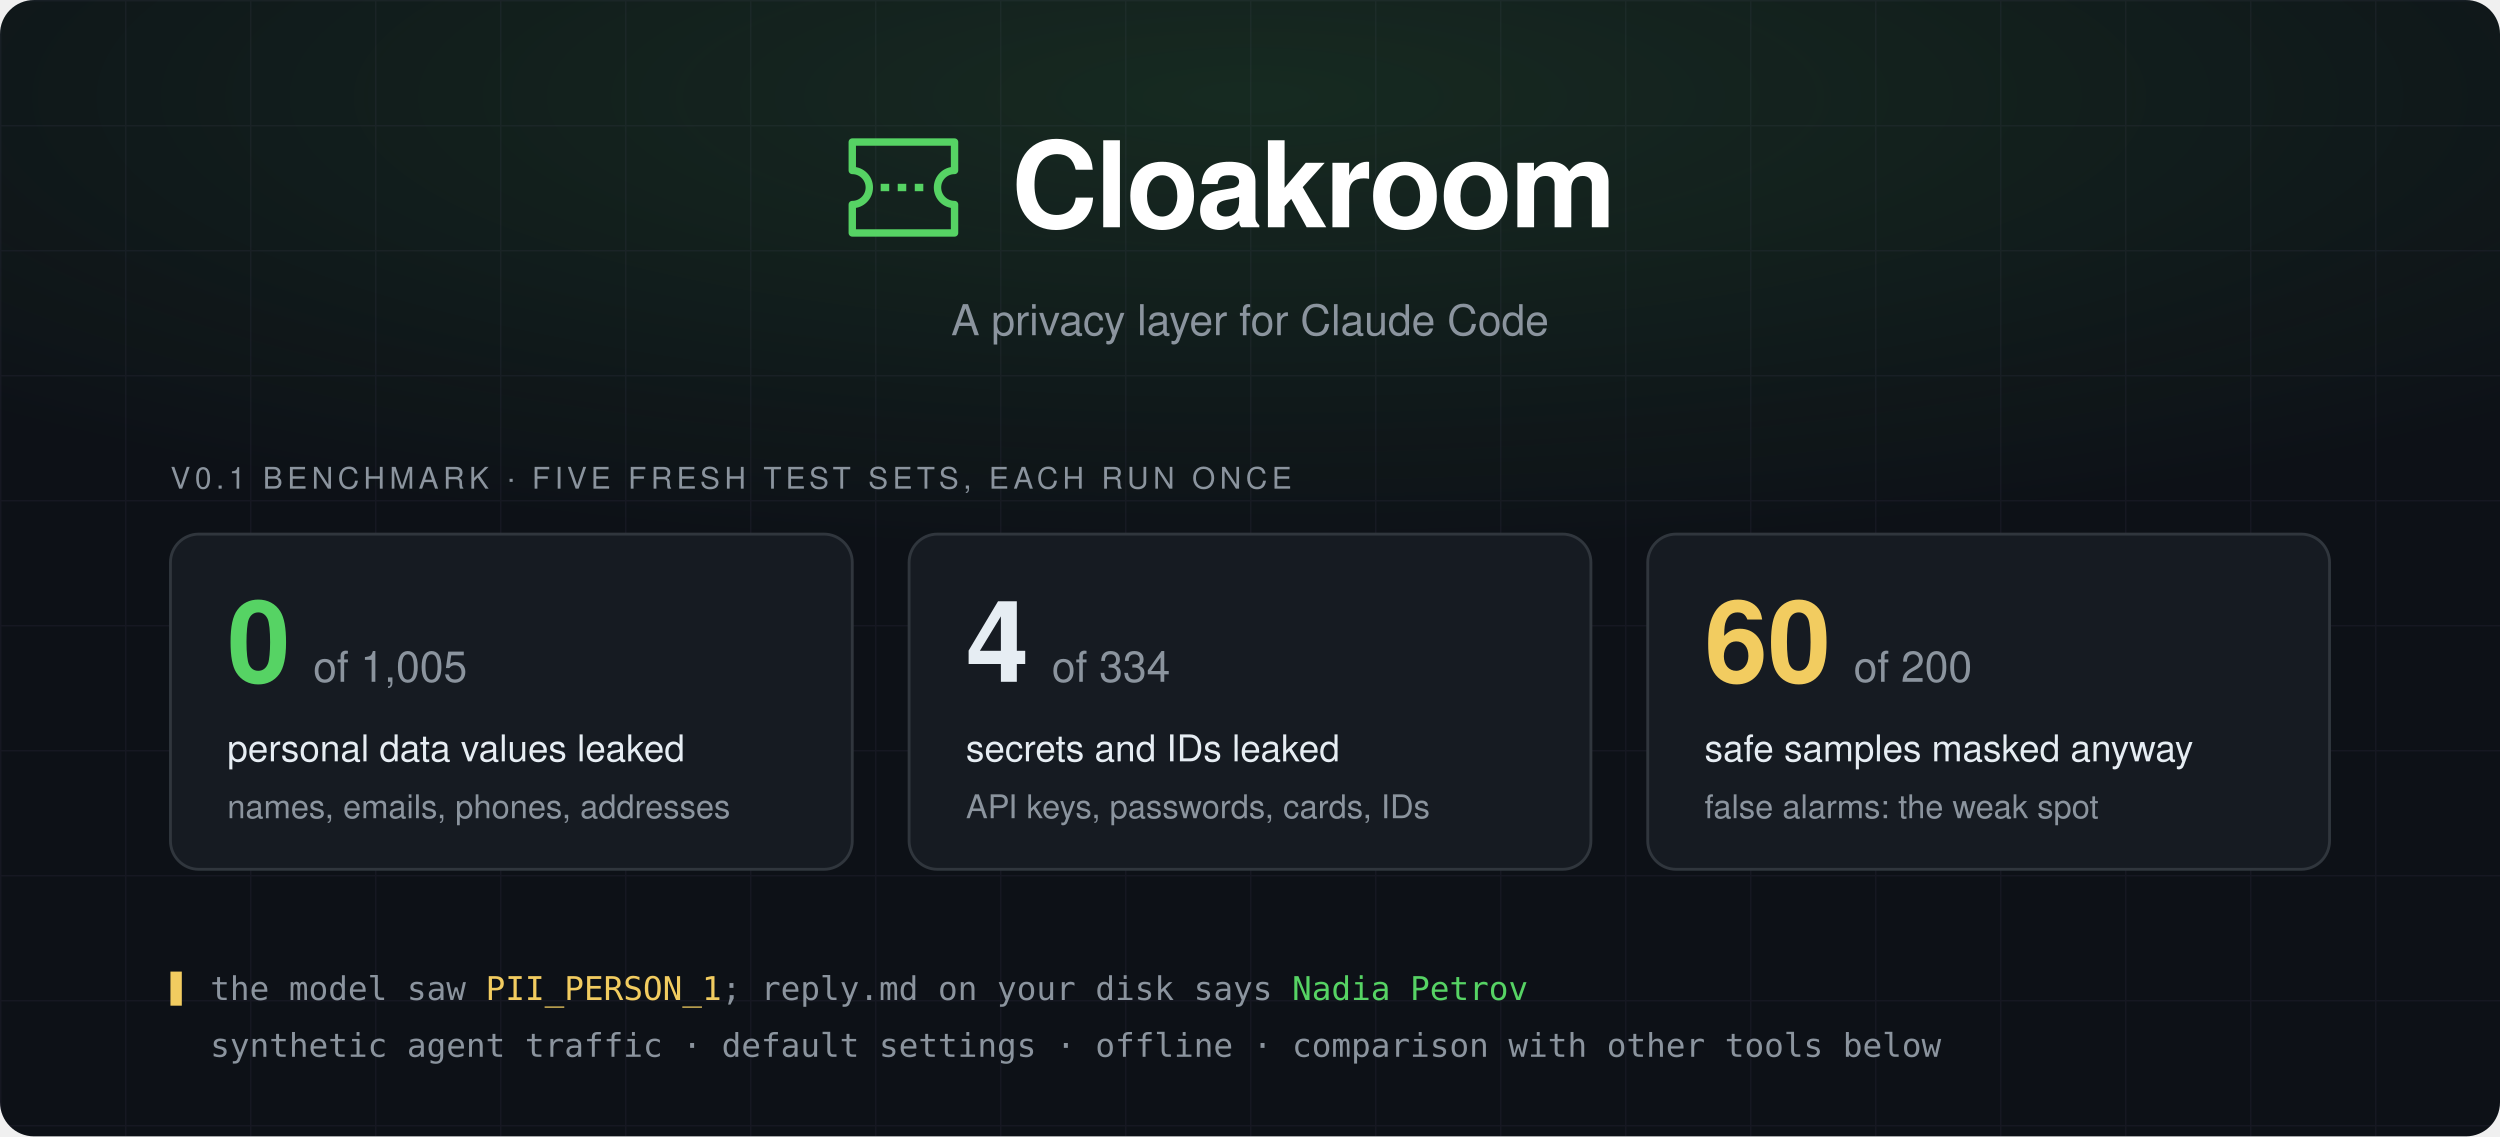
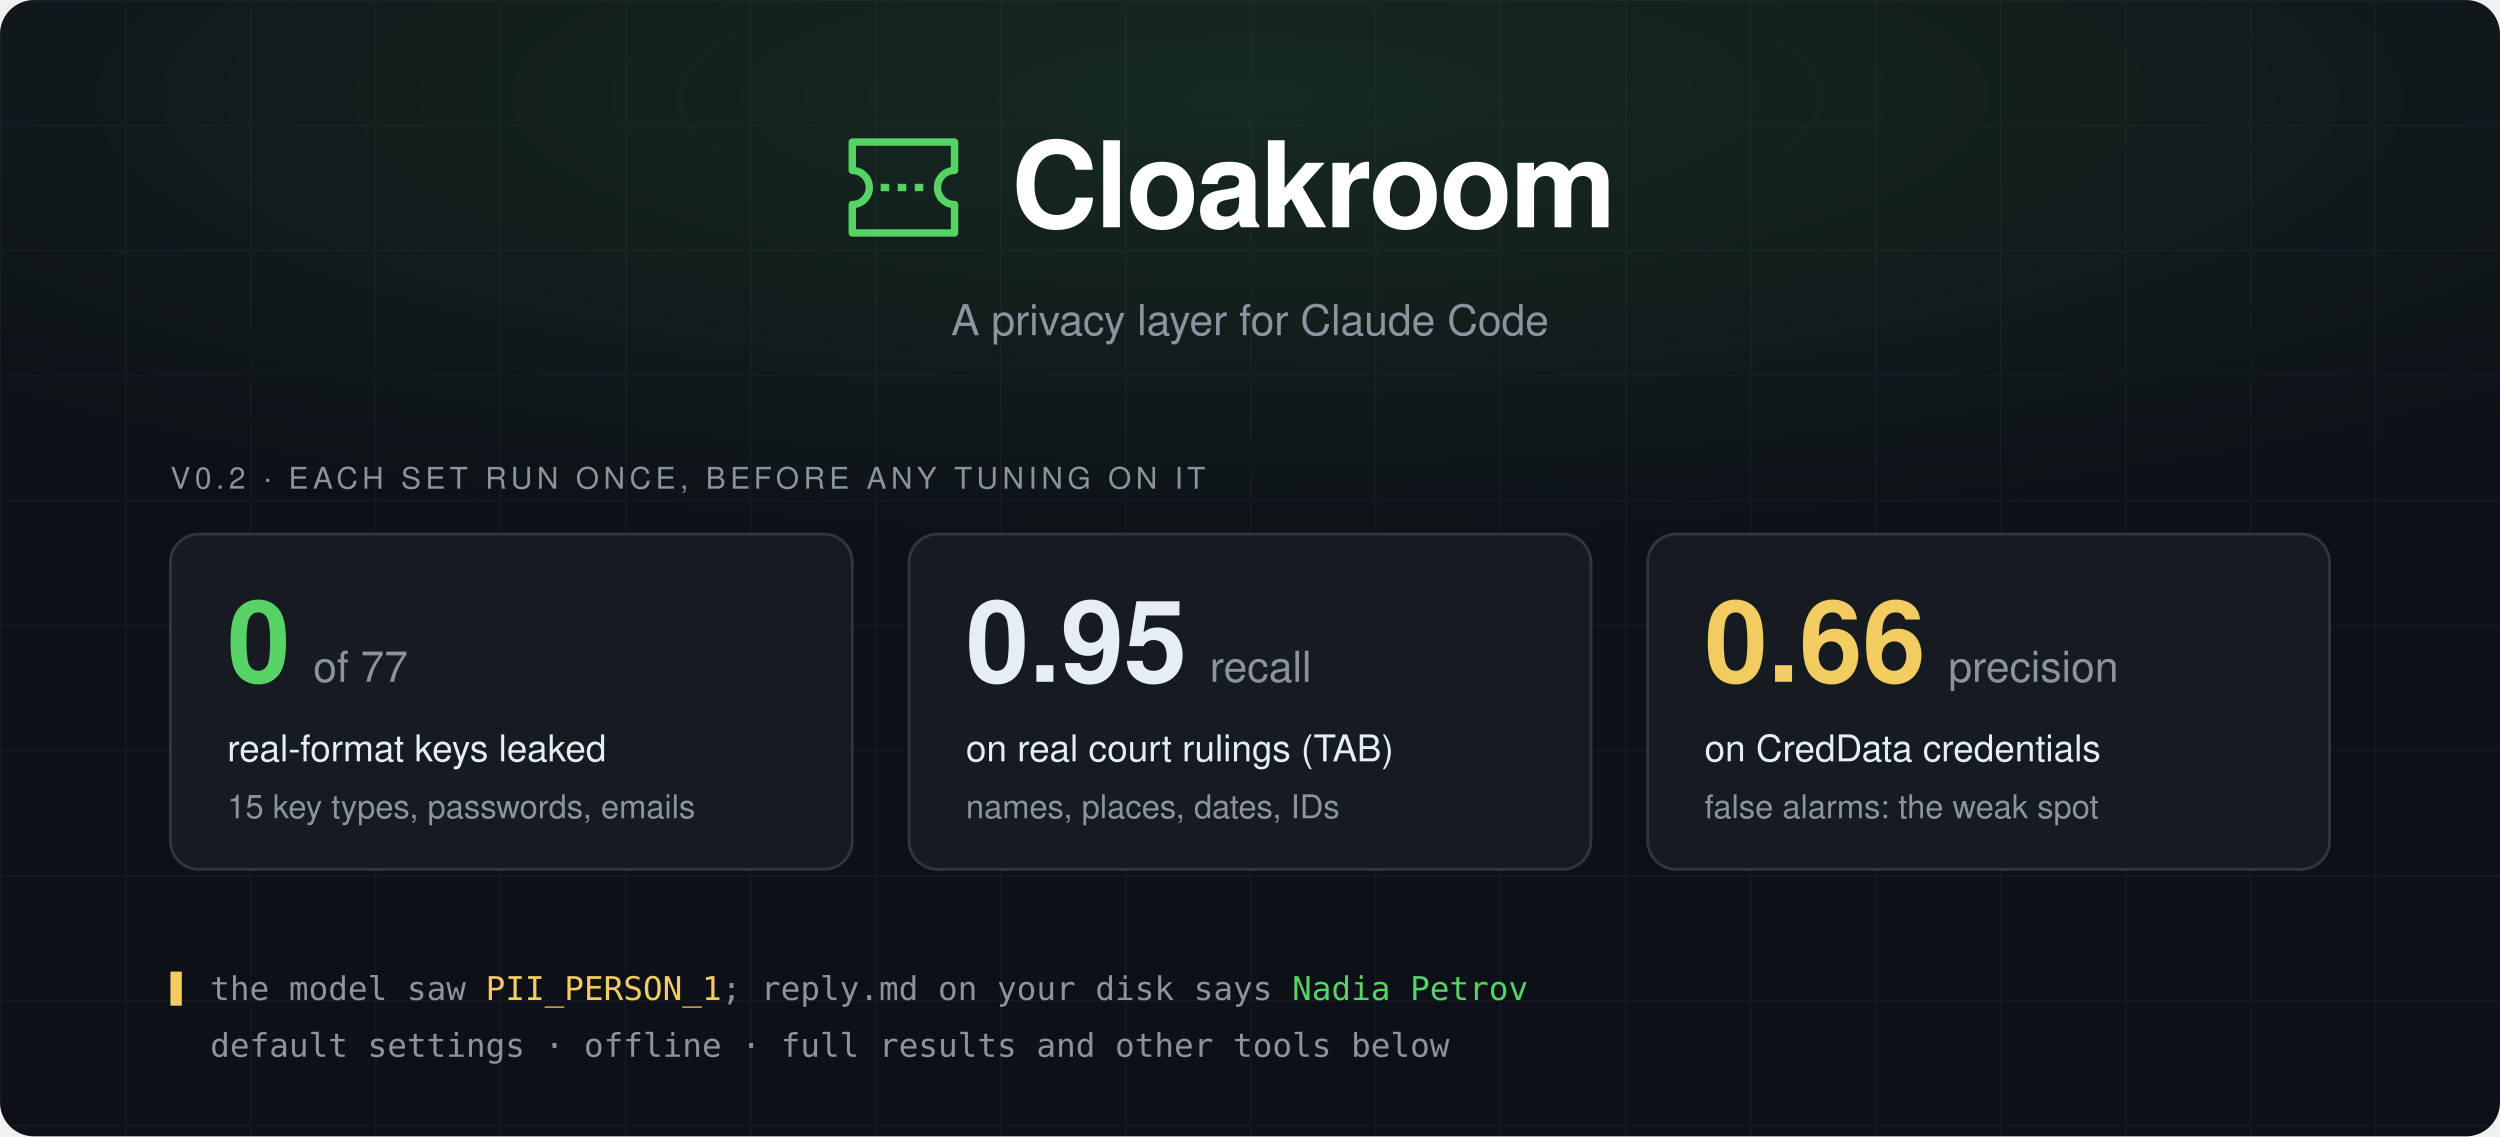
- <svg xmlns="http://www.w3.org/2000/svg" viewBox="0 0 880 400" width="880" height="400" role="img" aria-label="Cloakroom, a privacy layer for Claude Code. v0.1 benchmark on five fresh test sets: 0 of 1,005 personal data values leaked, 4 of 334 keys and IDs leaked, 60 of 200 safe samples masked by mistake.">
+ <svg xmlns="http://www.w3.org/2000/svg" viewBox="0 0 880 400" width="880" height="400" role="img" aria-label="Cloakroom, a privacy layer for Claude Code. v0.2, each set run once: 0 of 77 real-format keys leaked, 0.95 recall on real court rulings, 0.66 precision on real credentials (false alarms are the weak spot).">
  <defs>
    <pattern id="grid" width="44" height="44" patternUnits="userSpaceOnUse">
      <path d="M44 0H0V44" fill="none" stroke="#d2a8ff" stroke-opacity="0.05" />
    </pattern>
    <radialGradient id="glow" cx="50%" cy="15%" r="70%">
      <stop offset="0%" stop-color="#56d364" stop-opacity="0.13" />
      <stop offset="100%" stop-color="#56d364" stop-opacity="0" />
    </radialGradient>
  </defs>
  <rect width="880" height="400" rx="12" fill="#0d1117" />
  <rect width="880" height="400" rx="12" fill="url(#grid)" />
  <rect width="880" height="230" rx="12" fill="url(#glow)" />
  <g transform="translate(296 44)" fill="none" stroke="#56d364" stroke-width="2.6" stroke-linejoin="round">
    <path d="M4 6 H40 V16 A6 6 0 0 0 40 28 V38 H4 V28 A6 6 0 0 0 4 16 Z" />
    <path d="M14 22 H30" stroke-dasharray="3 3" />
  </g>
  <text x="356" y="80" font-family="-apple-system, BlinkMacSystemFont, 'Segoe UI', Helvetica, Arial, sans-serif" font-size="42" font-weight="700" letter-spacing="-0.8" fill="#ffffff">Cloakroom</text>
  <text x="440" y="118" font-family="-apple-system, BlinkMacSystemFont, 'Segoe UI', Helvetica, Arial, sans-serif" font-size="15" fill="#8b949e" text-anchor="middle">A privacy layer for Claude Code</text>
-   <text x="60" y="172" font-family="-apple-system, BlinkMacSystemFont, 'Segoe UI', Helvetica, Arial, sans-serif" font-size="10.5" letter-spacing="1.6" fill="#8b949e">V0.1 BENCHMARK · FIVE FRESH TEST SETS, EACH RUN ONCE</text>
+   <text x="60" y="172" font-family="-apple-system, BlinkMacSystemFont, 'Segoe UI', Helvetica, Arial, sans-serif" font-size="10.5" letter-spacing="1.6" fill="#8b949e">V0.2 · EACH SET RUN ONCE, BEFORE ANY TUNING ON IT</text>
  <rect x="60" y="188" width="240" height="118" rx="10" fill="#161b22" stroke="#30363d" />
-   <text x="80" y="240" font-family="-apple-system, BlinkMacSystemFont, 'Segoe UI', Helvetica, Arial, sans-serif" font-size="40" font-weight="700" fill="#56d364">0<tspan font-size="15" font-weight="400" fill="#8b949e" dx="8">of 1,005</tspan>
+   <text x="80" y="240" font-family="-apple-system, BlinkMacSystemFont, 'Segoe UI', Helvetica, Arial, sans-serif" font-size="40" font-weight="700" fill="#56d364">0<tspan font-size="15" font-weight="400" fill="#8b949e" dx="8">of 77</tspan>
  </text>
-   <text x="80" y="268" font-family="-apple-system, BlinkMacSystemFont, 'Segoe UI', Helvetica, Arial, sans-serif" font-size="13" fill="#e6edf3">personal data values leaked</text>
-   <text x="80" y="288" font-family="-apple-system, BlinkMacSystemFont, 'Segoe UI', Helvetica, Arial, sans-serif" font-size="11.5" fill="#8b949e">names, emails, phones, addresses</text>
+   <text x="80" y="268" font-family="-apple-system, BlinkMacSystemFont, 'Segoe UI', Helvetica, Arial, sans-serif" font-size="13" fill="#e6edf3">real-format keys leaked</text>
+   <text x="80" y="288" font-family="-apple-system, BlinkMacSystemFont, 'Segoe UI', Helvetica, Arial, sans-serif" font-size="11.5" fill="#8b949e">15 key types, passwords, emails</text>
  <rect x="320" y="188" width="240" height="118" rx="10" fill="#161b22" stroke="#30363d" />
-   <text x="340" y="240" font-family="-apple-system, BlinkMacSystemFont, 'Segoe UI', Helvetica, Arial, sans-serif" font-size="40" font-weight="700" fill="#e6edf3">4<tspan font-size="15" font-weight="400" fill="#8b949e" dx="8">of 334</tspan>
+   <text x="340" y="240" font-family="-apple-system, BlinkMacSystemFont, 'Segoe UI', Helvetica, Arial, sans-serif" font-size="40" font-weight="700" fill="#e6edf3">0.95<tspan font-size="15" font-weight="400" fill="#8b949e" dx="8">recall</tspan>
  </text>
-   <text x="340" y="268" font-family="-apple-system, BlinkMacSystemFont, 'Segoe UI', Helvetica, Arial, sans-serif" font-size="13" fill="#e6edf3">secrets and IDs leaked</text>
-   <text x="340" y="288" font-family="-apple-system, BlinkMacSystemFont, 'Segoe UI', Helvetica, Arial, sans-serif" font-size="11.5" fill="#8b949e">API keys, passwords, cards, IDs</text>
+   <text x="340" y="268" font-family="-apple-system, BlinkMacSystemFont, 'Segoe UI', Helvetica, Arial, sans-serif" font-size="13" fill="#e6edf3">on real court rulings (TAB)</text>
+   <text x="340" y="288" font-family="-apple-system, BlinkMacSystemFont, 'Segoe UI', Helvetica, Arial, sans-serif" font-size="11.5" fill="#8b949e">names, places, dates, IDs</text>
  <rect x="580" y="188" width="240" height="118" rx="10" fill="#161b22" stroke="#30363d" />
-   <text x="600" y="240" font-family="-apple-system, BlinkMacSystemFont, 'Segoe UI', Helvetica, Arial, sans-serif" font-size="40" font-weight="700" fill="#f2cc60">60<tspan font-size="15" font-weight="400" fill="#8b949e" dx="8">of 200</tspan>
+   <text x="600" y="240" font-family="-apple-system, BlinkMacSystemFont, 'Segoe UI', Helvetica, Arial, sans-serif" font-size="40" font-weight="700" fill="#f2cc60">0.66<tspan font-size="15" font-weight="400" fill="#8b949e" dx="8">precision</tspan>
  </text>
-   <text x="600" y="268" font-family="-apple-system, BlinkMacSystemFont, 'Segoe UI', Helvetica, Arial, sans-serif" font-size="13" fill="#e6edf3">safe samples masked anyway</text>
+   <text x="600" y="268" font-family="-apple-system, BlinkMacSystemFont, 'Segoe UI', Helvetica, Arial, sans-serif" font-size="13" fill="#e6edf3">on CredData credentials</text>
  <text x="600" y="288" font-family="-apple-system, BlinkMacSystemFont, 'Segoe UI', Helvetica, Arial, sans-serif" font-size="11.5" fill="#8b949e">false alarms: the weak spot</text>
  <rect x="60" y="342" width="4" height="12" fill="#f2cc60" />
  <text x="74" y="352" font-family="ui-monospace, SFMono-Regular, Menlo, Consolas, monospace" font-size="11.5" fill="#8b949e">the model saw <tspan fill="#f2cc60">PII_PERSON_1</tspan>; reply.md on your disk says <tspan fill="#56d364">Nadia Petrov</tspan>
  </text>
-   <text x="74" y="372" font-family="ui-monospace, SFMono-Regular, Menlo, Consolas, monospace" font-size="11.5" fill="#8b949e">synthetic agent traffic · default settings · offline · comparison with other tools below</text>
+   <text x="74" y="372" font-family="ui-monospace, SFMono-Regular, Menlo, Consolas, monospace" font-size="11.5" fill="#8b949e">default settings · offline · full results and other tools below</text>
</svg>
